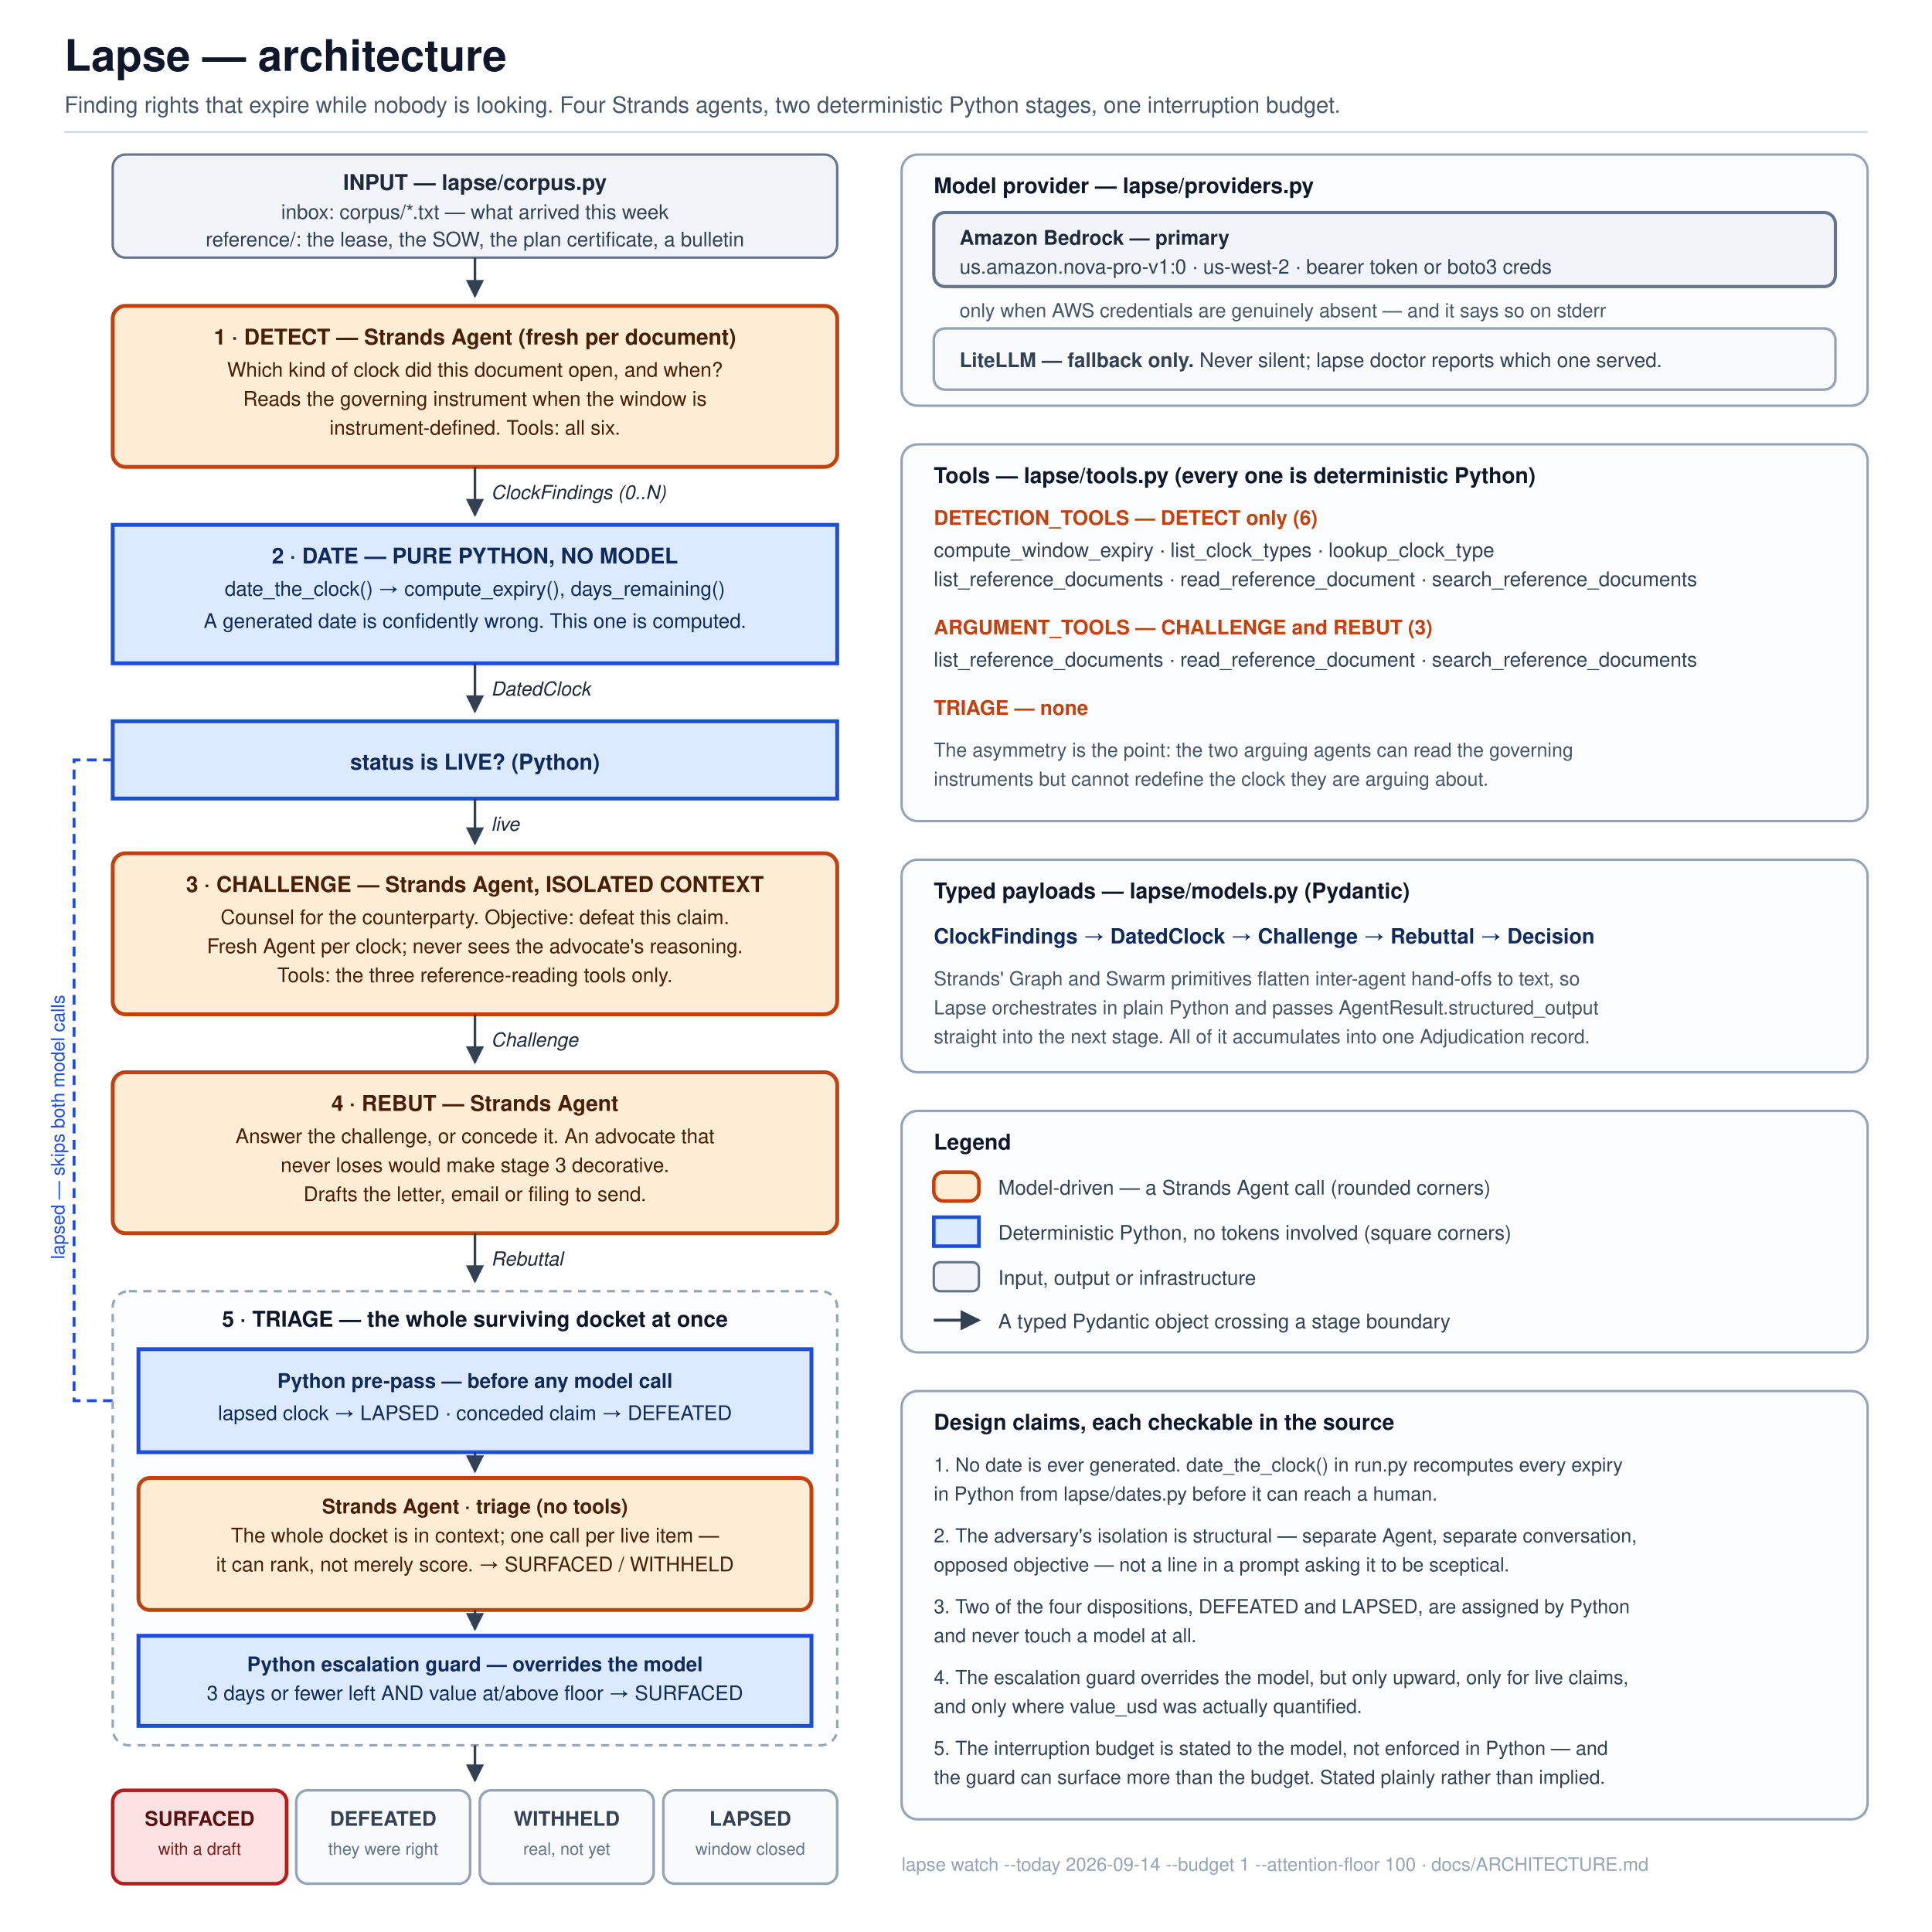
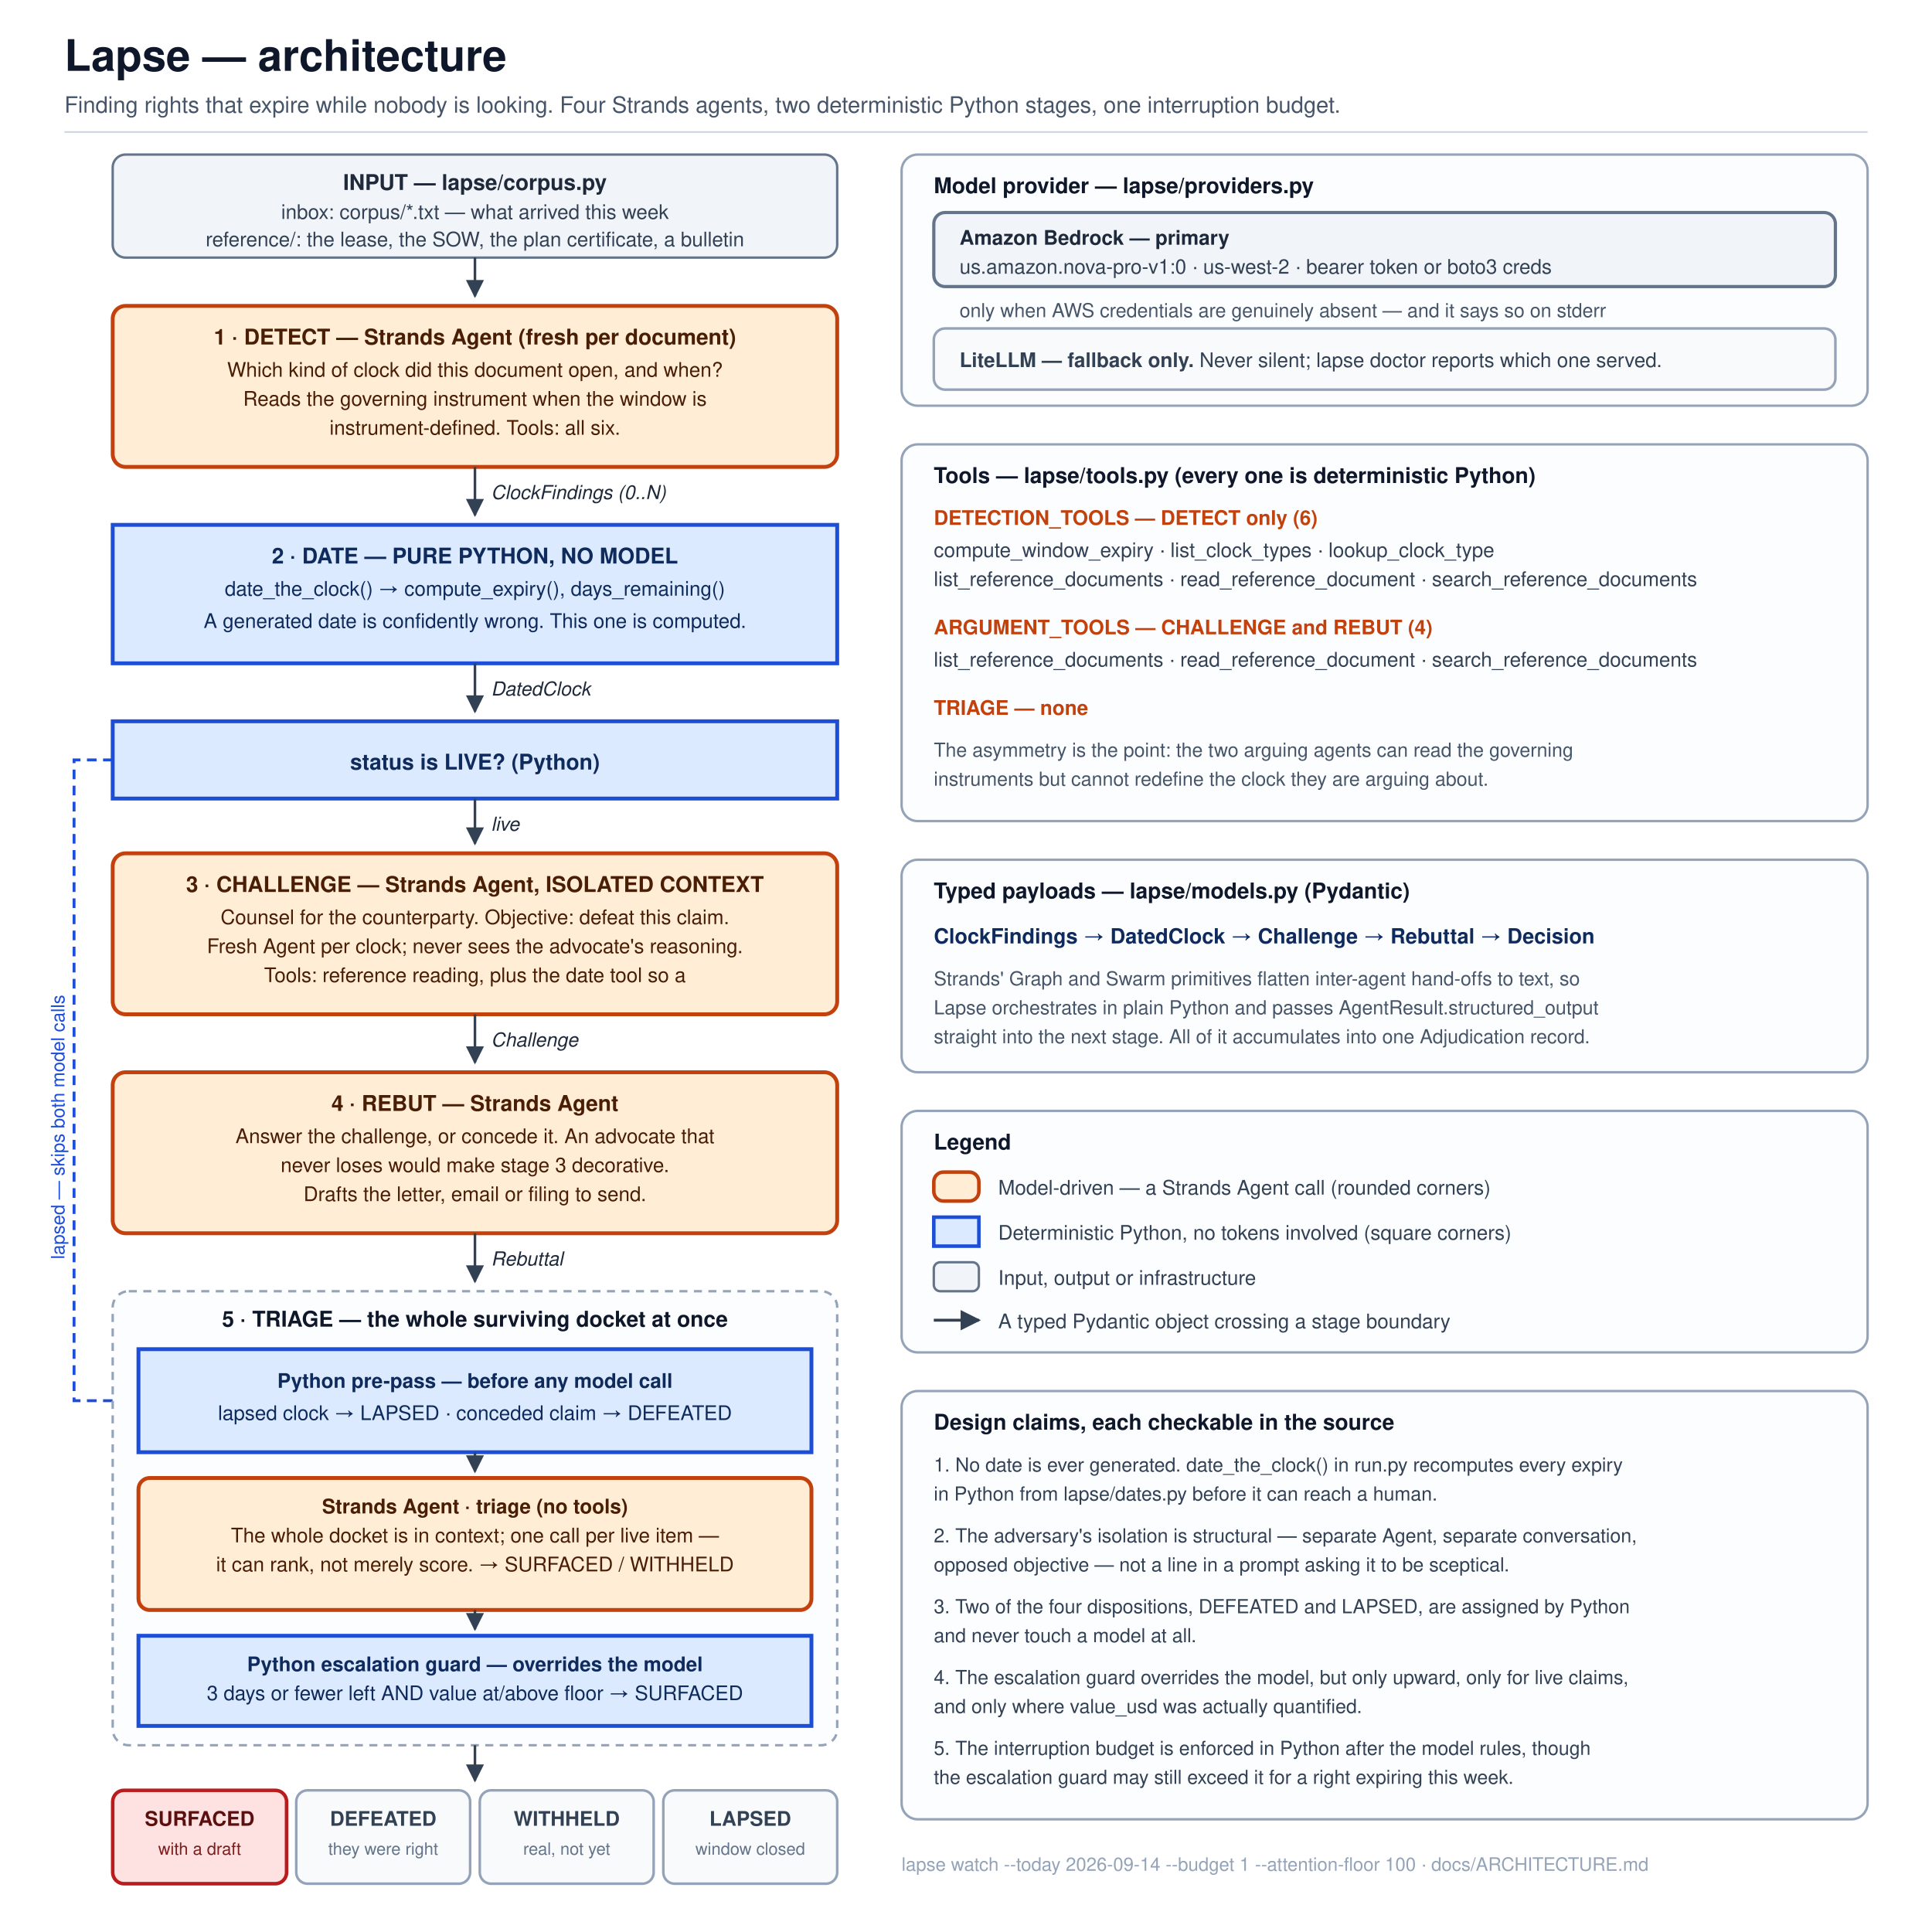
<svg xmlns="http://www.w3.org/2000/svg" width="1200" height="1200" viewBox="0 0 1200 1200" font-family="Helvetica Neue, Helvetica, Arial, sans-serif">
  <rect width="100%" height="100%" fill="#ffffff" />
  <defs>
    <marker id="ah" viewBox="0 0 10 10" refX="9" refY="5" markerWidth="7" markerHeight="7" orient="auto-start-reverse">
      <path d="M 0 0 L 10 5 L 0 10 z" fill="#334155" />
    </marker>
  </defs>
  <text x="40" y="44" font-size="27" font-weight="bold" fill="#0f172a">Lapse — architecture</text>
  <text x="40" y="70" font-size="14" fill="#475569">Finding rights that expire while nobody is looking. Four Strands agents, two deterministic Python stages, one interruption budget.</text>
  <line x1="40" y1="82" x2="1160" y2="82" stroke="#cbd5e1" stroke-width="1" />
  <rect x="70" y="96" width="450" height="64" rx="8" fill="#f1f5f9" stroke="#64748b" stroke-width="1.5" />
  <text x="295" y="118" font-size="13.5" font-weight="bold" fill="#1e293b" text-anchor="middle">INPUT — lapse/corpus.py</text>
  <text x="295" y="136" font-size="12.5" fill="#334155" text-anchor="middle">inbox: corpus/*.txt — what arrived this week</text>
  <text x="295" y="153" font-size="12.5" fill="#334155" text-anchor="middle">reference/: the lease, the SOW, the plan certificate, a bulletin</text>
  <line x1="295" y1="160" x2="295" y2="184" stroke="#334155" stroke-width="1.6" marker-end="url(#ah)" />
  <rect x="70" y="190" width="450" height="100" rx="8" fill="#ffedd5" stroke="#c2410c" stroke-width="2.4" />
  <text x="295" y="214" font-size="13.5" font-weight="bold" fill="#4a1d05" text-anchor="middle">1 · DETECT — Strands Agent (fresh per document)</text>
  <text x="295" y="234" font-size="12.5" fill="#4a1d05" text-anchor="middle">Which kind of clock did this document open, and when?</text>
  <text x="295" y="252" font-size="12.5" fill="#4a1d05" text-anchor="middle">Reads the governing instrument when the window is</text>
  <text x="295" y="270" font-size="12.5" fill="#4a1d05" text-anchor="middle">instrument-defined. Tools: all six.</text>
  <line x1="295" y1="290" x2="295" y2="320" stroke="#334155" stroke-width="1.6" marker-end="url(#ah)" />
  <text x="305" y="310" font-size="12" font-style="italic" fill="#1e293b">ClockFindings (0..N)</text>
  <rect x="70" y="326" width="450" height="86" rx="0" fill="#dbeafe" stroke="#1d4ed8" stroke-width="2.4" />
  <text x="295" y="350" font-size="13.5" font-weight="bold" fill="#0f2a5c" text-anchor="middle">2 · DATE — PURE PYTHON, NO MODEL</text>
  <text x="295" y="370" font-size="12.5" fill="#0f2a5c" text-anchor="middle">date_the_clock() → compute_expiry(), days_remaining()</text>
  <text x="295" y="390" font-size="12.5" fill="#0f2a5c" text-anchor="middle">A generated date is confidently wrong. This one is computed.</text>
  <line x1="295" y1="412" x2="295" y2="442" stroke="#334155" stroke-width="1.6" marker-end="url(#ah)" />
  <text x="305" y="432" font-size="12" font-style="italic" fill="#1e293b">DatedClock</text>
  <rect x="70" y="448" width="450" height="48" rx="0" fill="#dbeafe" stroke="#1d4ed8" stroke-width="2.4" />
  <text x="295" y="478" font-size="13.5" font-weight="bold" fill="#0f2a5c" text-anchor="middle">status is LIVE?  (Python)</text>
  <polyline points="70,472 46,472 46,870 82,870" fill="none" stroke="#1d4ed8" stroke-width="1.8" stroke-dasharray="6 4" marker-end="url(#ah)" />
  <text x="0" y="0" font-size="11.5" fill="#1d4ed8" transform="translate(40,700) rotate(-90)" text-anchor="middle">lapsed — skips both model calls</text>
  <line x1="295" y1="496" x2="295" y2="524" stroke="#334155" stroke-width="1.6" marker-end="url(#ah)" />
  <text x="305" y="516" font-size="12" font-style="italic" fill="#1e293b">live</text>
  <rect x="70" y="530" width="450" height="100" rx="8" fill="#ffedd5" stroke="#c2410c" stroke-width="2.4" />
  <text x="295" y="554" font-size="13.5" font-weight="bold" fill="#4a1d05" text-anchor="middle">3 · CHALLENGE — Strands Agent, ISOLATED CONTEXT</text>
  <text x="295" y="574" font-size="12.5" fill="#4a1d05" text-anchor="middle">Counsel for the counterparty. Objective: defeat this claim.</text>
  <text x="295" y="592" font-size="12.5" fill="#4a1d05" text-anchor="middle">Fresh Agent per clock; never sees the advocate's reasoning.</text>
-   <text x="295" y="610" font-size="12.5" fill="#4a1d05" text-anchor="middle">Tools: the three reference-reading tools only.</text>
+   <text x="295" y="610" font-size="12.5" fill="#4a1d05" text-anchor="middle">Tools: reference reading, plus the date tool so a</text>
  <line x1="295" y1="630" x2="295" y2="660" stroke="#334155" stroke-width="1.6" marker-end="url(#ah)" />
  <text x="305" y="650" font-size="12" font-style="italic" fill="#1e293b">Challenge</text>
  <rect x="70" y="666" width="450" height="100" rx="8" fill="#ffedd5" stroke="#c2410c" stroke-width="2.4" />
  <text x="295" y="690" font-size="13.5" font-weight="bold" fill="#4a1d05" text-anchor="middle">4 · REBUT — Strands Agent</text>
  <text x="295" y="710" font-size="12.5" fill="#4a1d05" text-anchor="middle">Answer the challenge, or concede it. An advocate that</text>
  <text x="295" y="728" font-size="12.5" fill="#4a1d05" text-anchor="middle">never loses would make stage 3 decorative.</text>
  <text x="295" y="746" font-size="12.5" fill="#4a1d05" text-anchor="middle">Drafts the letter, email or filing to send.</text>
  <line x1="295" y1="766" x2="295" y2="796" stroke="#334155" stroke-width="1.6" marker-end="url(#ah)" />
  <text x="305" y="786" font-size="12" font-style="italic" fill="#1e293b">Rebuttal</text>
  <rect x="70" y="802" width="450" height="282" rx="10" fill="#fbfdff" stroke="#94a3b8" stroke-width="1.5" stroke-dasharray="5 4" />
  <text x="295" y="824" font-size="13.5" font-weight="bold" fill="#0f172a" text-anchor="middle">5 · TRIAGE — the whole surviving docket at once</text>
  <rect x="86" y="838" width="418" height="64" rx="0" fill="#dbeafe" stroke="#1d4ed8" stroke-width="2.4" />
  <text x="295" y="862" font-size="12.5" font-weight="bold" fill="#0f2a5c" text-anchor="middle">Python pre-pass — before any model call</text>
  <text x="295" y="882" font-size="12.5" fill="#0f2a5c" text-anchor="middle">lapsed clock → LAPSED   ·   conceded claim → DEFEATED</text>
  <line x1="295" y1="902" x2="295" y2="914" stroke="#334155" stroke-width="1.6" marker-end="url(#ah)" />
  <rect x="86" y="918" width="418" height="82" rx="7" fill="#ffedd5" stroke="#c2410c" stroke-width="2.4" />
  <text x="295" y="940" font-size="12.5" font-weight="bold" fill="#4a1d05" text-anchor="middle">Strands Agent · triage (no tools)</text>
  <text x="295" y="958" font-size="12.5" fill="#4a1d05" text-anchor="middle">The whole docket is in context; one call per live item —</text>
  <text x="295" y="976" font-size="12.5" fill="#4a1d05" text-anchor="middle">it can rank, not merely score.   → SURFACED / WITHHELD</text>
  <line x1="295" y1="1000" x2="295" y2="1012" stroke="#334155" stroke-width="1.6" marker-end="url(#ah)" />
  <rect x="86" y="1016" width="418" height="56" rx="0" fill="#dbeafe" stroke="#1d4ed8" stroke-width="2.4" />
  <text x="295" y="1038" font-size="12.5" font-weight="bold" fill="#0f2a5c" text-anchor="middle">Python escalation guard — overrides the model</text>
  <text x="295" y="1056" font-size="12.5" fill="#0f2a5c" text-anchor="middle">3 days or fewer left AND value at/above floor → SURFACED</text>
  <line x1="295" y1="1084" x2="295" y2="1106" stroke="#334155" stroke-width="1.6" marker-end="url(#ah)" />
  <rect x="70" y="1112" width="108" height="58" rx="7" fill="#fee2e2" stroke="#b91c1c" stroke-width="2.2" />
  <text x="124" y="1134" font-size="12.5" font-weight="bold" fill="#5c0f0f" text-anchor="middle">SURFACED</text>
  <text x="124" y="1152" font-size="10.5" fill="#7f1d1d" text-anchor="middle">with a draft</text>
  <rect x="184" y="1112" width="108" height="58" rx="7" fill="#f8fafc" stroke="#94a3b8" stroke-width="1.6" />
  <text x="238" y="1134" font-size="12.5" font-weight="bold" fill="#334155" text-anchor="middle">DEFEATED</text>
  <text x="238" y="1152" font-size="10.5" fill="#64748b" text-anchor="middle">they were right</text>
  <rect x="298" y="1112" width="108" height="58" rx="7" fill="#f8fafc" stroke="#94a3b8" stroke-width="1.6" />
  <text x="352" y="1134" font-size="12.5" font-weight="bold" fill="#334155" text-anchor="middle">WITHHELD</text>
  <text x="352" y="1152" font-size="10.5" fill="#64748b" text-anchor="middle">real, not yet</text>
  <rect x="412" y="1112" width="108" height="58" rx="7" fill="#f8fafc" stroke="#94a3b8" stroke-width="1.6" />
  <text x="466" y="1134" font-size="12.5" font-weight="bold" fill="#334155" text-anchor="middle">LAPSED</text>
  <text x="466" y="1152" font-size="10.5" fill="#64748b" text-anchor="middle">window closed</text>
  <rect x="560" y="96" width="600" height="156" rx="10" fill="#fbfdff" stroke="#94a3b8" stroke-width="1.5" />
  <text x="580" y="120" font-size="13.5" font-weight="bold" fill="#0f172a">Model provider — lapse/providers.py</text>
  <rect x="580" y="132" width="560" height="46" rx="7" fill="#f1f5f9" stroke="#64748b" stroke-width="2" />
  <text x="596" y="152" font-size="12.5" font-weight="bold" fill="#1e293b">Amazon Bedrock — primary</text>
  <text x="596" y="170" font-size="12.5" fill="#334155">us.amazon.nova-pro-v1:0  ·  us-west-2  ·  bearer token or boto3 creds</text>
  <text x="596" y="197" font-size="12" fill="#475569">only when AWS credentials are genuinely absent — and it says so on stderr</text>
  <rect x="580" y="204" width="560" height="38" rx="7" fill="#f8fafc" stroke="#94a3b8" stroke-width="1.6" />
  <text x="596" y="228" font-size="12.5" fill="#334155">
    <tspan font-weight="bold">LiteLLM — fallback only.</tspan> Never silent; lapse doctor reports which one served.</text>
  <rect x="560" y="276" width="600" height="234" rx="10" fill="#fbfdff" stroke="#94a3b8" stroke-width="1.5" />
  <text x="580" y="300" font-size="13.5" font-weight="bold" fill="#0f172a">Tools — lapse/tools.py (every one is deterministic Python)</text>
  <text x="580" y="326" font-size="12.5" font-weight="bold" fill="#c2410c">DETECTION_TOOLS — DETECT only (6)</text>
  <text x="580" y="346" font-size="12.5" fill="#334155">compute_window_expiry  ·  list_clock_types  ·  lookup_clock_type</text>
  <text x="580" y="364" font-size="12.5" fill="#334155">list_reference_documents  ·  read_reference_document  ·  search_reference_documents</text>
-   <text x="580" y="394" font-size="12.5" font-weight="bold" fill="#c2410c">ARGUMENT_TOOLS — CHALLENGE and REBUT (3)</text>
+   <text x="580" y="394" font-size="12.5" font-weight="bold" fill="#c2410c">ARGUMENT_TOOLS — CHALLENGE and REBUT (4)</text>
  <text x="580" y="414" font-size="12.5" fill="#334155">list_reference_documents  ·  read_reference_document  ·  search_reference_documents</text>
  <text x="580" y="444" font-size="12.5" font-weight="bold" fill="#c2410c">TRIAGE — none</text>
  <text x="580" y="470" font-size="12" fill="#475569">The asymmetry is the point: the two arguing agents can read the governing</text>
  <text x="580" y="488" font-size="12" fill="#475569">instruments but cannot redefine the clock they are arguing about.</text>
  <rect x="560" y="534" width="600" height="132" rx="10" fill="#fbfdff" stroke="#94a3b8" stroke-width="1.5" />
  <text x="580" y="558" font-size="13.5" font-weight="bold" fill="#0f172a">Typed payloads — lapse/models.py (Pydantic)</text>
  <text x="580" y="586" font-size="13" font-weight="bold" fill="#0f2a5c">ClockFindings → DatedClock → Challenge → Rebuttal → Decision</text>
  <text x="580" y="612" font-size="12" fill="#475569">Strands' Graph and Swarm primitives flatten inter-agent hand-offs to text, so</text>
  <text x="580" y="630" font-size="12" fill="#475569">Lapse orchestrates in plain Python and passes AgentResult.structured_output</text>
  <text x="580" y="648" font-size="12" fill="#475569">straight into the next stage. All of it accumulates into one Adjudication record.</text>
  <rect x="560" y="690" width="600" height="150" rx="10" fill="#fbfdff" stroke="#94a3b8" stroke-width="1.5" />
  <text x="580" y="714" font-size="13.5" font-weight="bold" fill="#0f172a">Legend</text>
  <rect x="580" y="728" width="28" height="18" rx="6" fill="#ffedd5" stroke="#c2410c" stroke-width="2.2" />
  <text x="620" y="742" font-size="12.5" fill="#334155">Model-driven — a Strands Agent call (rounded corners)</text>
  <rect x="580" y="756" width="28" height="18" rx="0" fill="#dbeafe" stroke="#1d4ed8" stroke-width="2.2" />
  <text x="620" y="770" font-size="12.5" fill="#334155">Deterministic Python, no tokens involved (square corners)</text>
  <rect x="580" y="784" width="28" height="18" rx="4" fill="#f1f5f9" stroke="#64748b" stroke-width="1.5" />
  <text x="620" y="798" font-size="12.5" fill="#334155">Input, output or infrastructure</text>
  <line x1="580" y1="820" x2="608" y2="820" stroke="#334155" stroke-width="1.8" marker-end="url(#ah)" />
  <text x="620" y="825" font-size="12.5" fill="#334155">A typed Pydantic object crossing a stage boundary</text>
  <rect x="560" y="864" width="600" height="266" rx="10" fill="#fbfdff" stroke="#94a3b8" stroke-width="1.5" />
  <text x="580" y="888" font-size="13.5" font-weight="bold" fill="#0f172a">Design claims, each checkable in the source</text>
  <text x="580" y="914" font-size="12" fill="#334155">1.  No date is ever generated. date_the_clock() in run.py recomputes every expiry</text>
  <text x="580" y="932" font-size="12" fill="#334155">     in Python from lapse/dates.py before it can reach a human.</text>
  <text x="580" y="958" font-size="12" fill="#334155">2.  The adversary's isolation is structural — separate Agent, separate conversation,</text>
  <text x="580" y="976" font-size="12" fill="#334155">     opposed objective — not a line in a prompt asking it to be sceptical.</text>
  <text x="580" y="1002" font-size="12" fill="#334155">3.  Two of the four dispositions, DEFEATED and LAPSED, are assigned by Python</text>
  <text x="580" y="1020" font-size="12" fill="#334155">     and never touch a model at all.</text>
  <text x="580" y="1046" font-size="12" fill="#334155">4.  The escalation guard overrides the model, but only upward, only for live claims,</text>
  <text x="580" y="1064" font-size="12" fill="#334155">     and only where value_usd was actually quantified.</text>
-   <text x="580" y="1090" font-size="12" fill="#334155">5.  The interruption budget is stated to the model, not enforced in Python — and</text>
-   <text x="580" y="1108" font-size="12" fill="#334155">     the guard can surface more than the budget. Stated plainly rather than implied.</text>
+   <text x="580" y="1090" font-size="12" fill="#334155">5.  The interruption budget is enforced in Python after the model rules, though</text>
+   <text x="580" y="1108" font-size="12" fill="#334155">     the escalation guard may still exceed it for a right expiring this week.</text>
  <text x="560" y="1162" font-size="11.5" fill="#94a3b8">lapse watch --today 2026-09-14 --budget 1 --attention-floor 100      ·      docs/ARCHITECTURE.md</text>
</svg>
